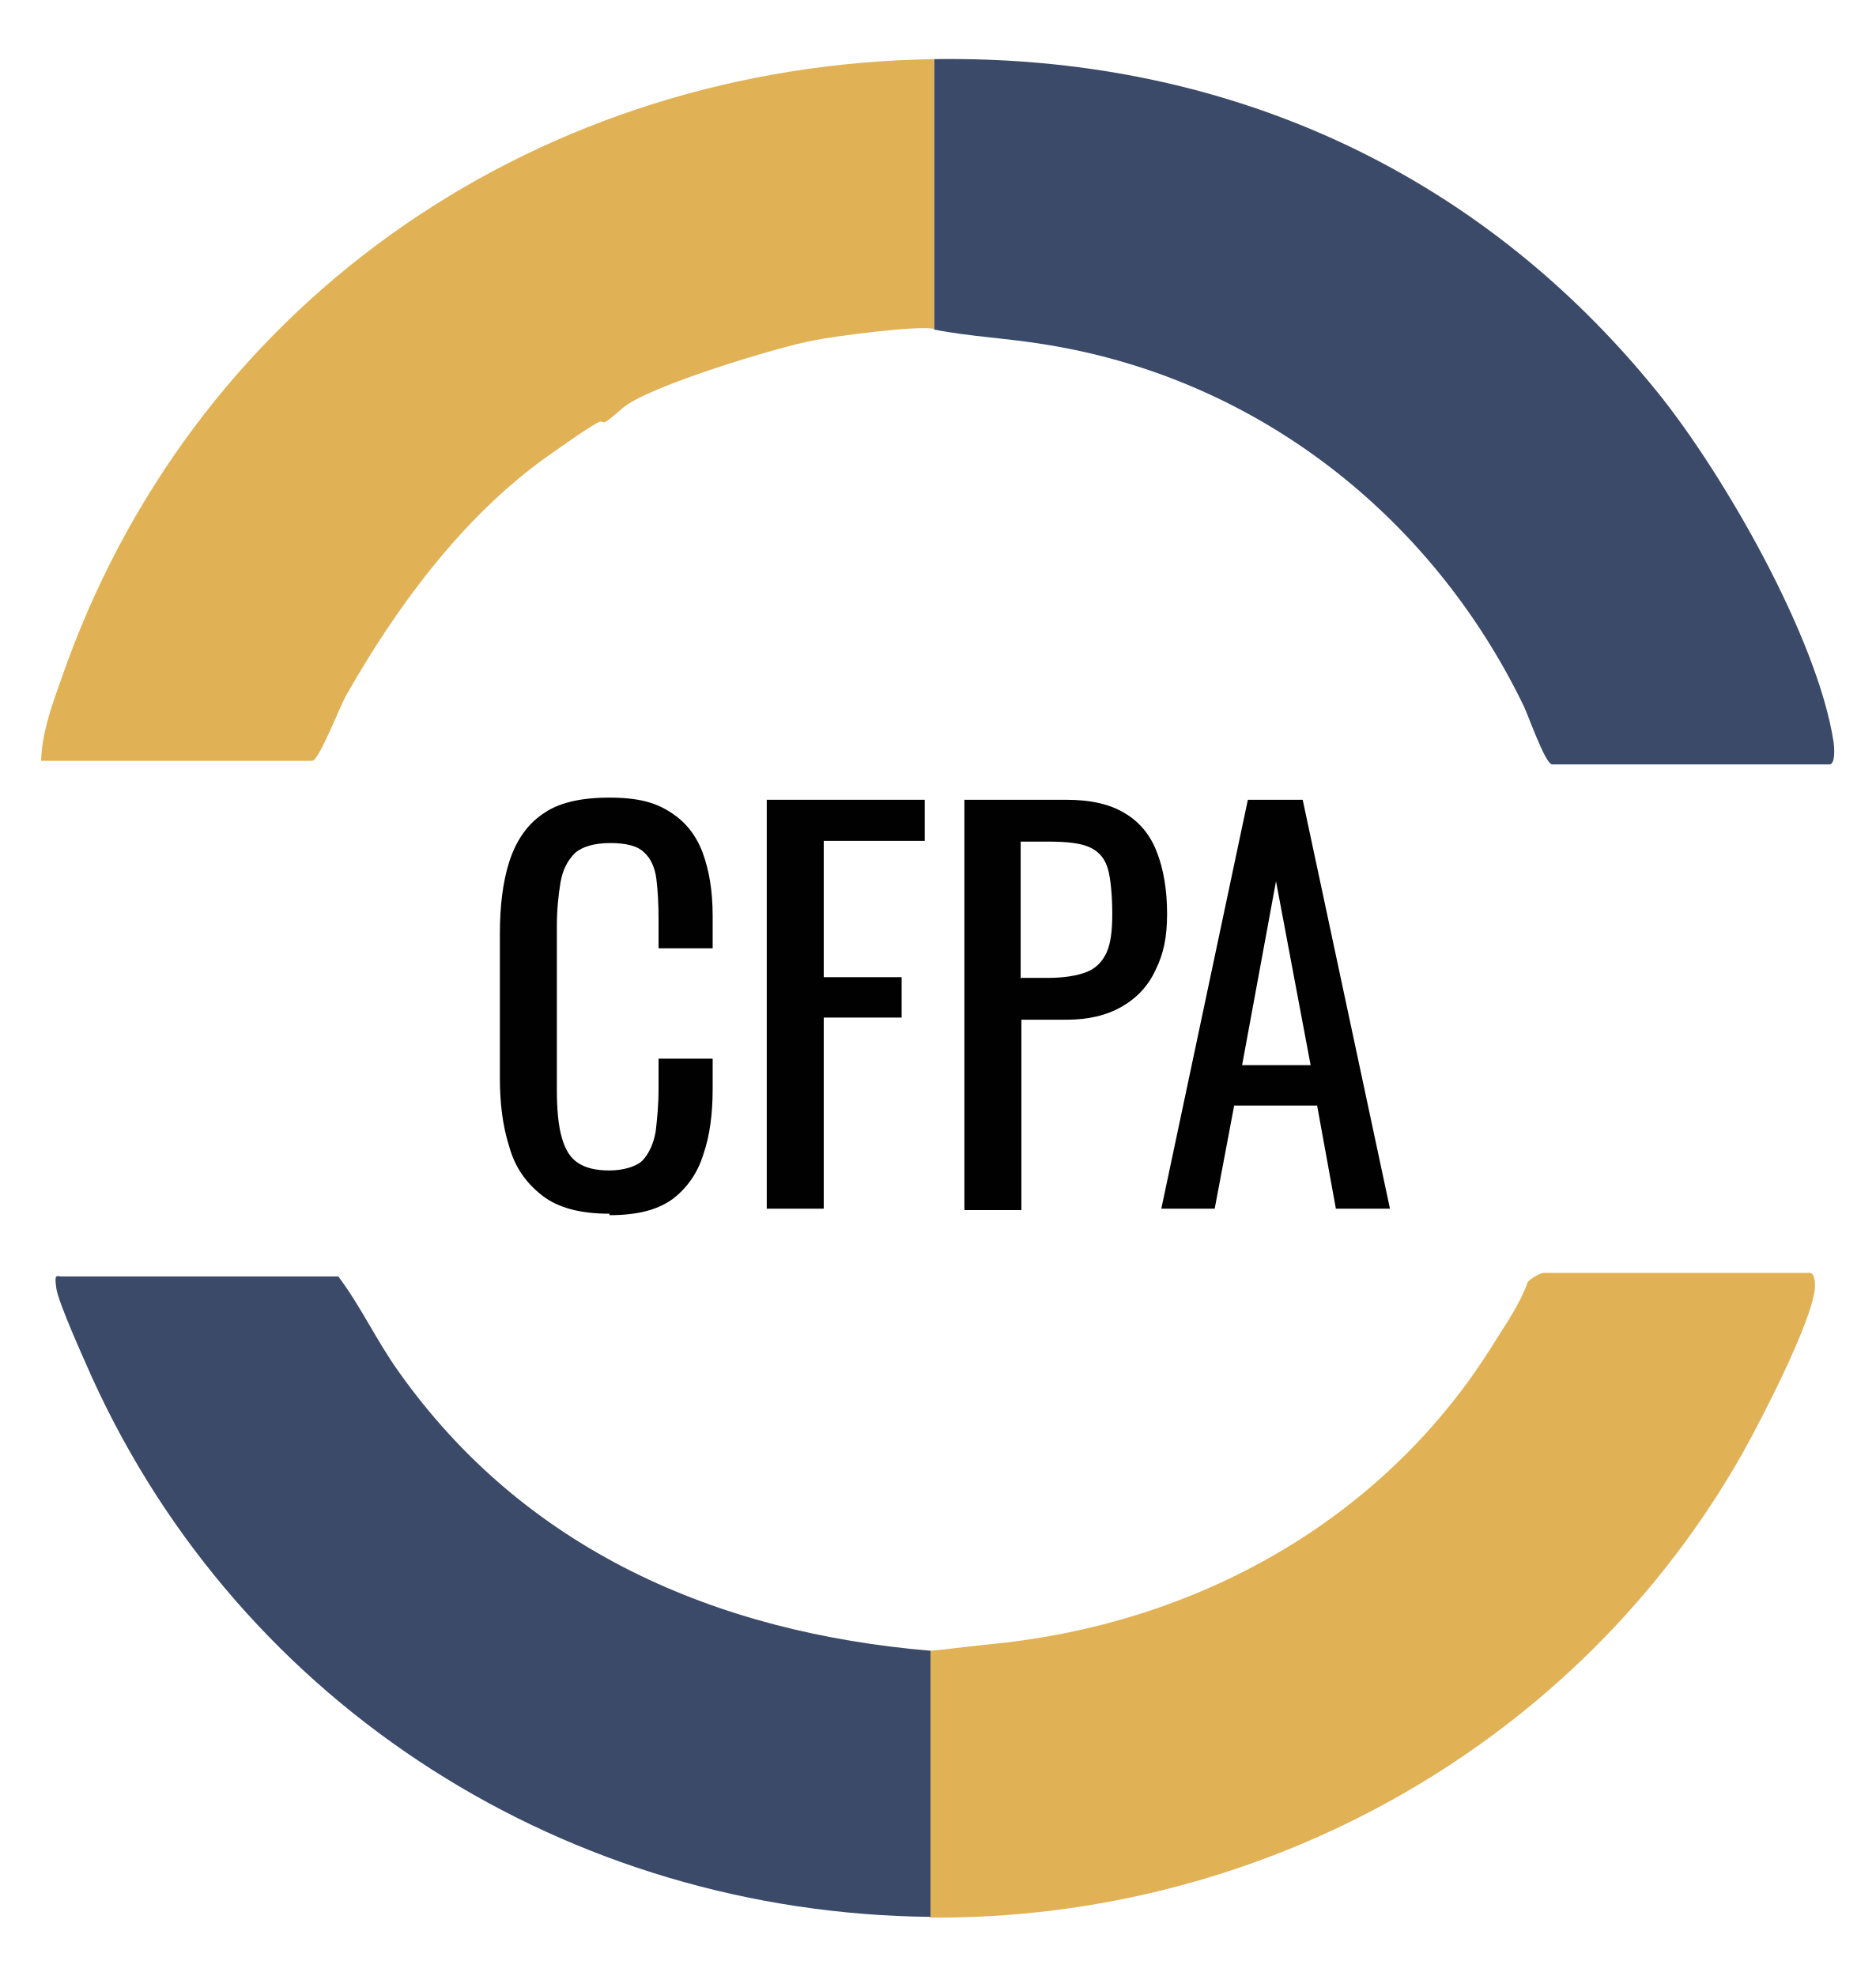
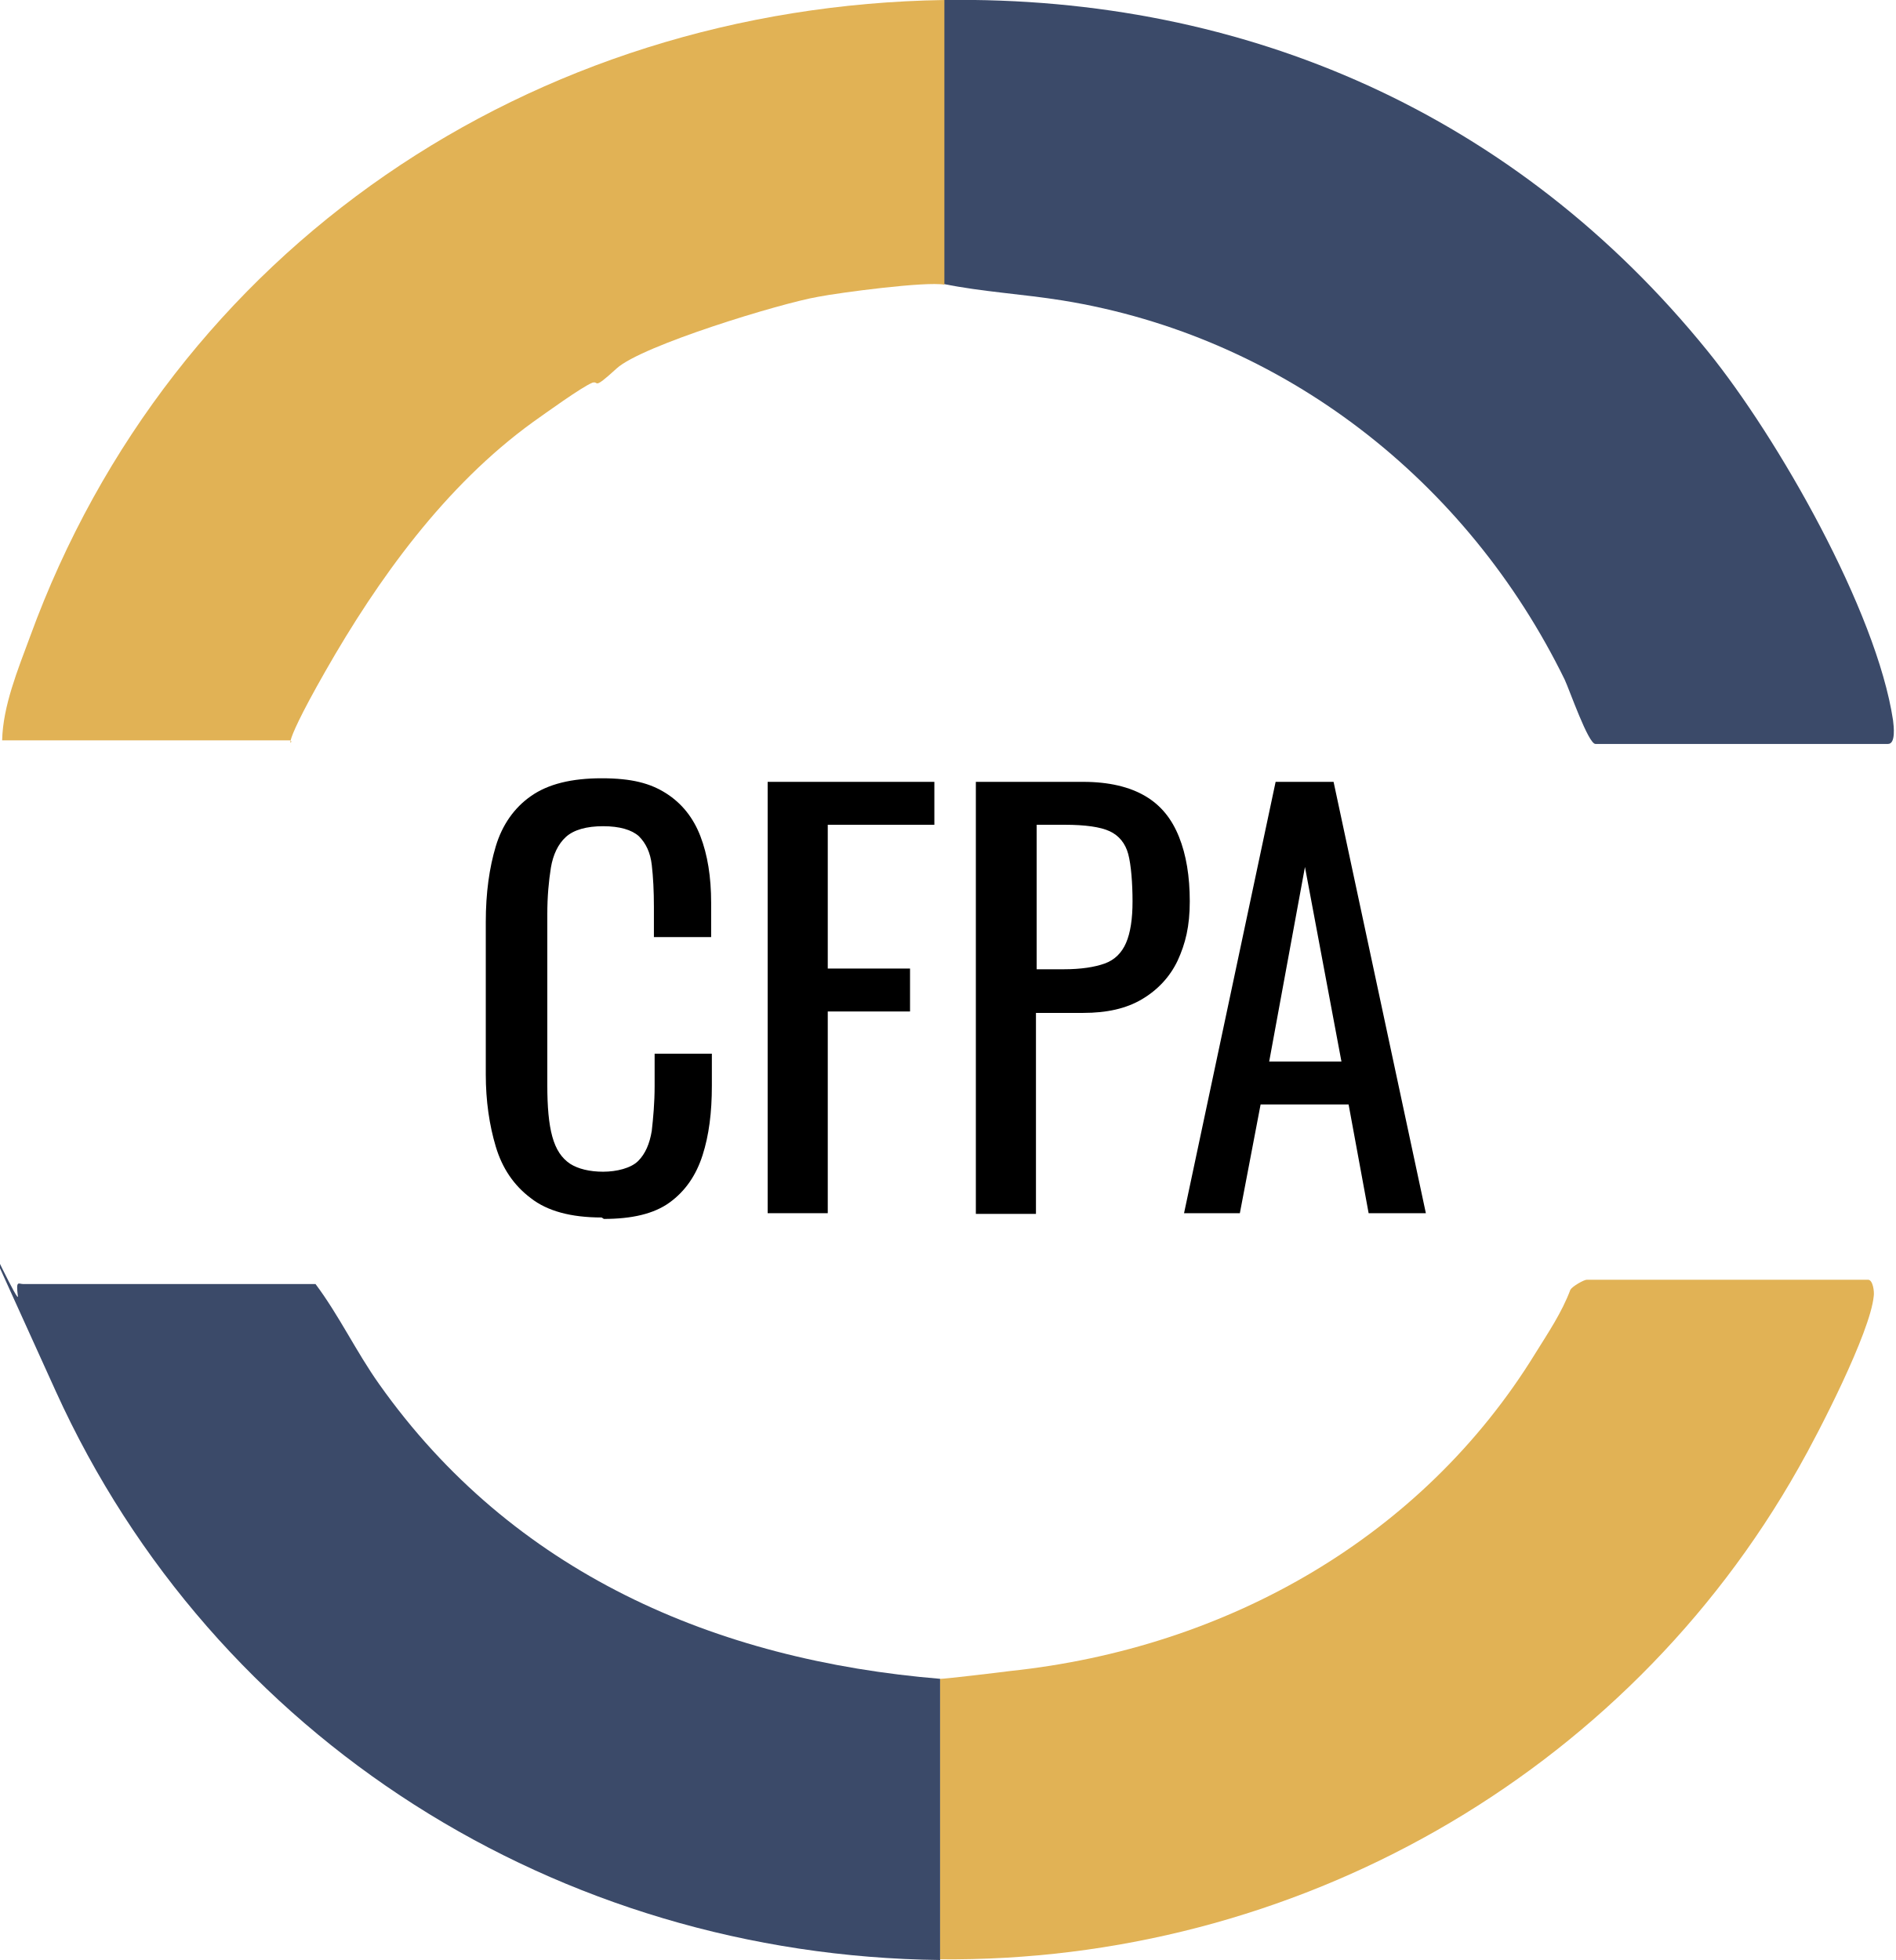
- <svg xmlns="http://www.w3.org/2000/svg" id="Layer_1" version="1.1" viewBox="0 0 260 274">
+ <svg xmlns="http://www.w3.org/2000/svg" id="Layer_1" version="1.1" viewBox="0 0 265 274">
  <defs>
    <style>
      .st0 {
        fill: #e1b255;
      }

      .st1 {
        fill: #3b4a69;
      }
- 
-       .st2 {
-         fill: #010101;
-       }
    </style>
  </defs>
  <g>
-     <path class="st2" d="M84.5,168.3c-4,0-7.1-.8-9.3-2.5-2.2-1.7-3.8-3.9-4.6-6.8-.9-2.8-1.3-6-1.3-9.5v-20c0-3.8.4-7.2,1.3-10,.9-2.8,2.4-5.1,4.6-6.6,2.2-1.6,5.3-2.3,9.3-2.3s6.4.7,8.4,2c2.1,1.3,3.6,3.2,4.5,5.6.9,2.4,1.4,5.3,1.4,8.8v4.5h-7.5v-4c0-2.1-.1-4-.3-5.6s-.8-2.9-1.7-3.7c-.9-.9-2.5-1.3-4.7-1.3s-3.9.5-4.9,1.4c-1,1-1.7,2.3-2,4.1-.3,1.8-.5,3.8-.5,6.1v22.5c0,2.8.2,5.1.7,6.8.5,1.7,1.2,2.8,2.3,3.5,1.1.7,2.5,1,4.3,1s3.7-.5,4.6-1.4c.9-1,1.5-2.3,1.8-4,.2-1.7.4-3.6.4-5.9v-4.2h7.5v4.2c0,3.5-.4,6.5-1.3,9.1-.8,2.6-2.3,4.7-4.3,6.2-2.1,1.5-4.9,2.2-8.7,2.2Z" />
-     <path class="st2" d="M106.3,167.6v-56.7h21.9v5.7h-14v18.9h10.8v5.6h-10.8v26.5h-7.9Z" />
-     <path class="st2" d="M133.7,167.6v-56.7h14.1c3.4,0,6.1.6,8.2,1.9,2,1.2,3.5,3,4.4,5.4.9,2.3,1.4,5.2,1.4,8.5s-.5,5.6-1.6,7.8c-1,2.2-2.6,3.9-4.7,5.1-2.1,1.2-4.6,1.8-7.7,1.8h-6.2v26.4h-7.9ZM141.6,135.6h3.6c2.3,0,4.1-.3,5.4-.8,1.3-.5,2.2-1.4,2.8-2.7.6-1.3.8-3.1.8-5.4s-.2-4.8-.6-6.2c-.4-1.4-1.2-2.4-2.5-3s-3.2-.8-5.9-.8h-3.7v19Z" />
-     <path class="st2" d="M161,167.6l12-56.7h7.6l12.1,56.7h-7.5l-2.6-14.3h-11.5l-2.7,14.3h-7.4ZM172.2,147.7h9.5l-4.8-25.5-4.7,25.5Z" />
+     <path d="M84.1,170.2c-4.3,0-7.6-.9-9.9-2.7-2.4-1.8-4-4.2-4.9-7.2-.9-3-1.4-6.4-1.4-10.1v-21.3c0-4.1.5-7.6,1.4-10.6.9-3,2.6-5.4,4.9-7,2.4-1.7,5.7-2.5,9.9-2.5s6.8.7,9,2.1c2.2,1.4,3.8,3.4,4.8,6,1,2.6,1.5,5.7,1.5,9.3v4.8h-8v-4.2c0-2.2-.1-4.2-.3-5.9-.2-1.7-.8-3-1.8-4-1-.9-2.7-1.4-5-1.4s-4.1.5-5.2,1.5c-1.1,1-1.8,2.5-2.1,4.3-.3,1.9-.5,4-.5,6.5v23.9c0,3,.2,5.4.7,7.2.5,1.8,1.3,3,2.5,3.8,1.1.7,2.7,1.1,4.6,1.1s3.9-.5,4.9-1.5c1-1,1.6-2.4,1.9-4.2.2-1.8.4-3.9.4-6.3v-4.5h8v4.5c0,3.7-.4,6.9-1.3,9.7-.9,2.8-2.4,5-4.6,6.6-2.2,1.6-5.3,2.3-9.2,2.3Z" />
+     <path d="M107.3,169.6v-60.3h23.3v6h-14.9v20.1h11.5v6h-11.5v28.2h-8.4Z" />
+     <path d="M136.4,169.6v-60.3h15c3.6,0,6.5.7,8.7,2,2.2,1.3,3.7,3.2,4.7,5.7,1,2.5,1.5,5.5,1.5,9s-.6,5.9-1.7,8.3c-1.1,2.3-2.8,4.1-5,5.4-2.2,1.3-4.9,1.9-8.2,1.9h-6.6v28.1h-8.4ZM144.8,135.5h3.9c2.4,0,4.3-.3,5.7-.8,1.4-.5,2.4-1.5,3-2.9.6-1.4.9-3.3.9-5.8s-.2-5.1-.6-6.6c-.4-1.5-1.3-2.6-2.6-3.2s-3.4-.9-6.3-.9h-3.9v20.2Z" />
+     <path d="M165.5,169.6l12.8-60.3h8.1l12.9,60.3h-8l-2.8-15.2h-12.3l-2.9,15.2h-7.9ZM177.4,148.4h10.1l-5.1-27.2-5,27.2Z" />
  </g>
  <g>
    <g>
-       <path class="st1" d="M129.5,8.2c39.8-.6,75.2,15.1,100.3,46.2,9.2,11.4,22.2,34.1,24.4,48.5.1.7.3,3.1-.6,3.1h-38.4c-1,0-3.4-7.1-4.1-8.4-12.8-26.2-36.9-45.1-66-49.8-5.3-.9-10.5-1.1-15.6-2.1V8.2Z" />
-       <path class="st0" d="M129.5,8.2v37.4c-2.3-.5-13.7,1-16.7,1.6-4.9.9-23.1,6.4-26.5,9.4s-2.3,1.6-3.2,1.9c-1.4.6-6.2,4.1-7.8,5.2-11.5,8.4-20.4,20.6-27.3,32.7-.8,1.4-3.8,9.1-4.7,9.1H5.7c.1-4.5,2.1-9.3,3.6-13.6C28,40.8,75.3,9,129.5,8.2Z" />
+       <path class="st1" d="M132,0c42.3-.6,80,16.1,106.7,49.1,9.8,12.1,23.6,36.3,25.9,51.6.1.8.4,3.3-.7,3.3h-40.9c-1,0-3.6-7.5-4.3-9-13.6-27.8-39.3-48-70.2-53-5.6-.9-11.2-1.2-16.6-2.3V0Z" />
+       <path class="st0" d="M132,0v39.8c-2.5-.5-14.6,1.1-17.7,1.7-5.2.9-24.6,6.8-28.1,10s-2.4,1.7-3.4,2c-1.5.6-6.6,4.3-8.3,5.5-12.3,8.9-21.7,22-29,34.8s-4,9.7-5,9.7H.3c.1-4.8,2.2-9.9,3.9-14.5C24,34.7,74.3.9,132,0Z" />
    </g>
    <g>
-       <path class="st0" d="M129,265.8v-36.9c.6,0,7.8-.9,9.2-1,28.5-3,54.1-17.6,69-41.8,1.7-2.7,3.5-5.3,4.6-8.3.3-.5,1.8-1.3,2.2-1.3h36.9c.7,0,.8,1.6.7,2.2-.5,4.8-7.3,17.9-9.9,22.6-22.8,40.5-66.4,65-112.9,64.6Z" />
-       <path class="st1" d="M129,228.9v36.9c-50.1-.5-95.4-29-116.2-74.7-1.1-2.5-4.7-10.4-5-12.5s.1-1.6.7-1.6h38.4c3.1,4.1,5.3,8.9,8.3,13.1,17.5,24.8,44.1,36.3,73.8,38.8Z" />
+       <path class="st0" d="M131.4,274v-39.3c.7,0,8.3-.9,9.8-1.1,30.3-3.2,57.6-18.7,73.4-44.4,1.8-2.9,3.7-5.7,4.9-8.9.3-.5,1.9-1.4,2.3-1.4h39.3c.7,0,.9,1.7.8,2.3-.5,5.1-7.7,19.1-10.5,24-24.3,43.1-70.6,69.2-120.1,68.7Z" />
+       <path class="st1" d="M131.4,234.7v39.3c-53.3-.6-101.5-30.8-123.6-79.5s-5-11-5.3-13.3.1-1.7.7-1.7h40.9c3.3,4.4,5.7,9.5,8.9,14,18.6,26.3,46.9,38.6,78.5,41.2Z" />
    </g>
  </g>
</svg>
